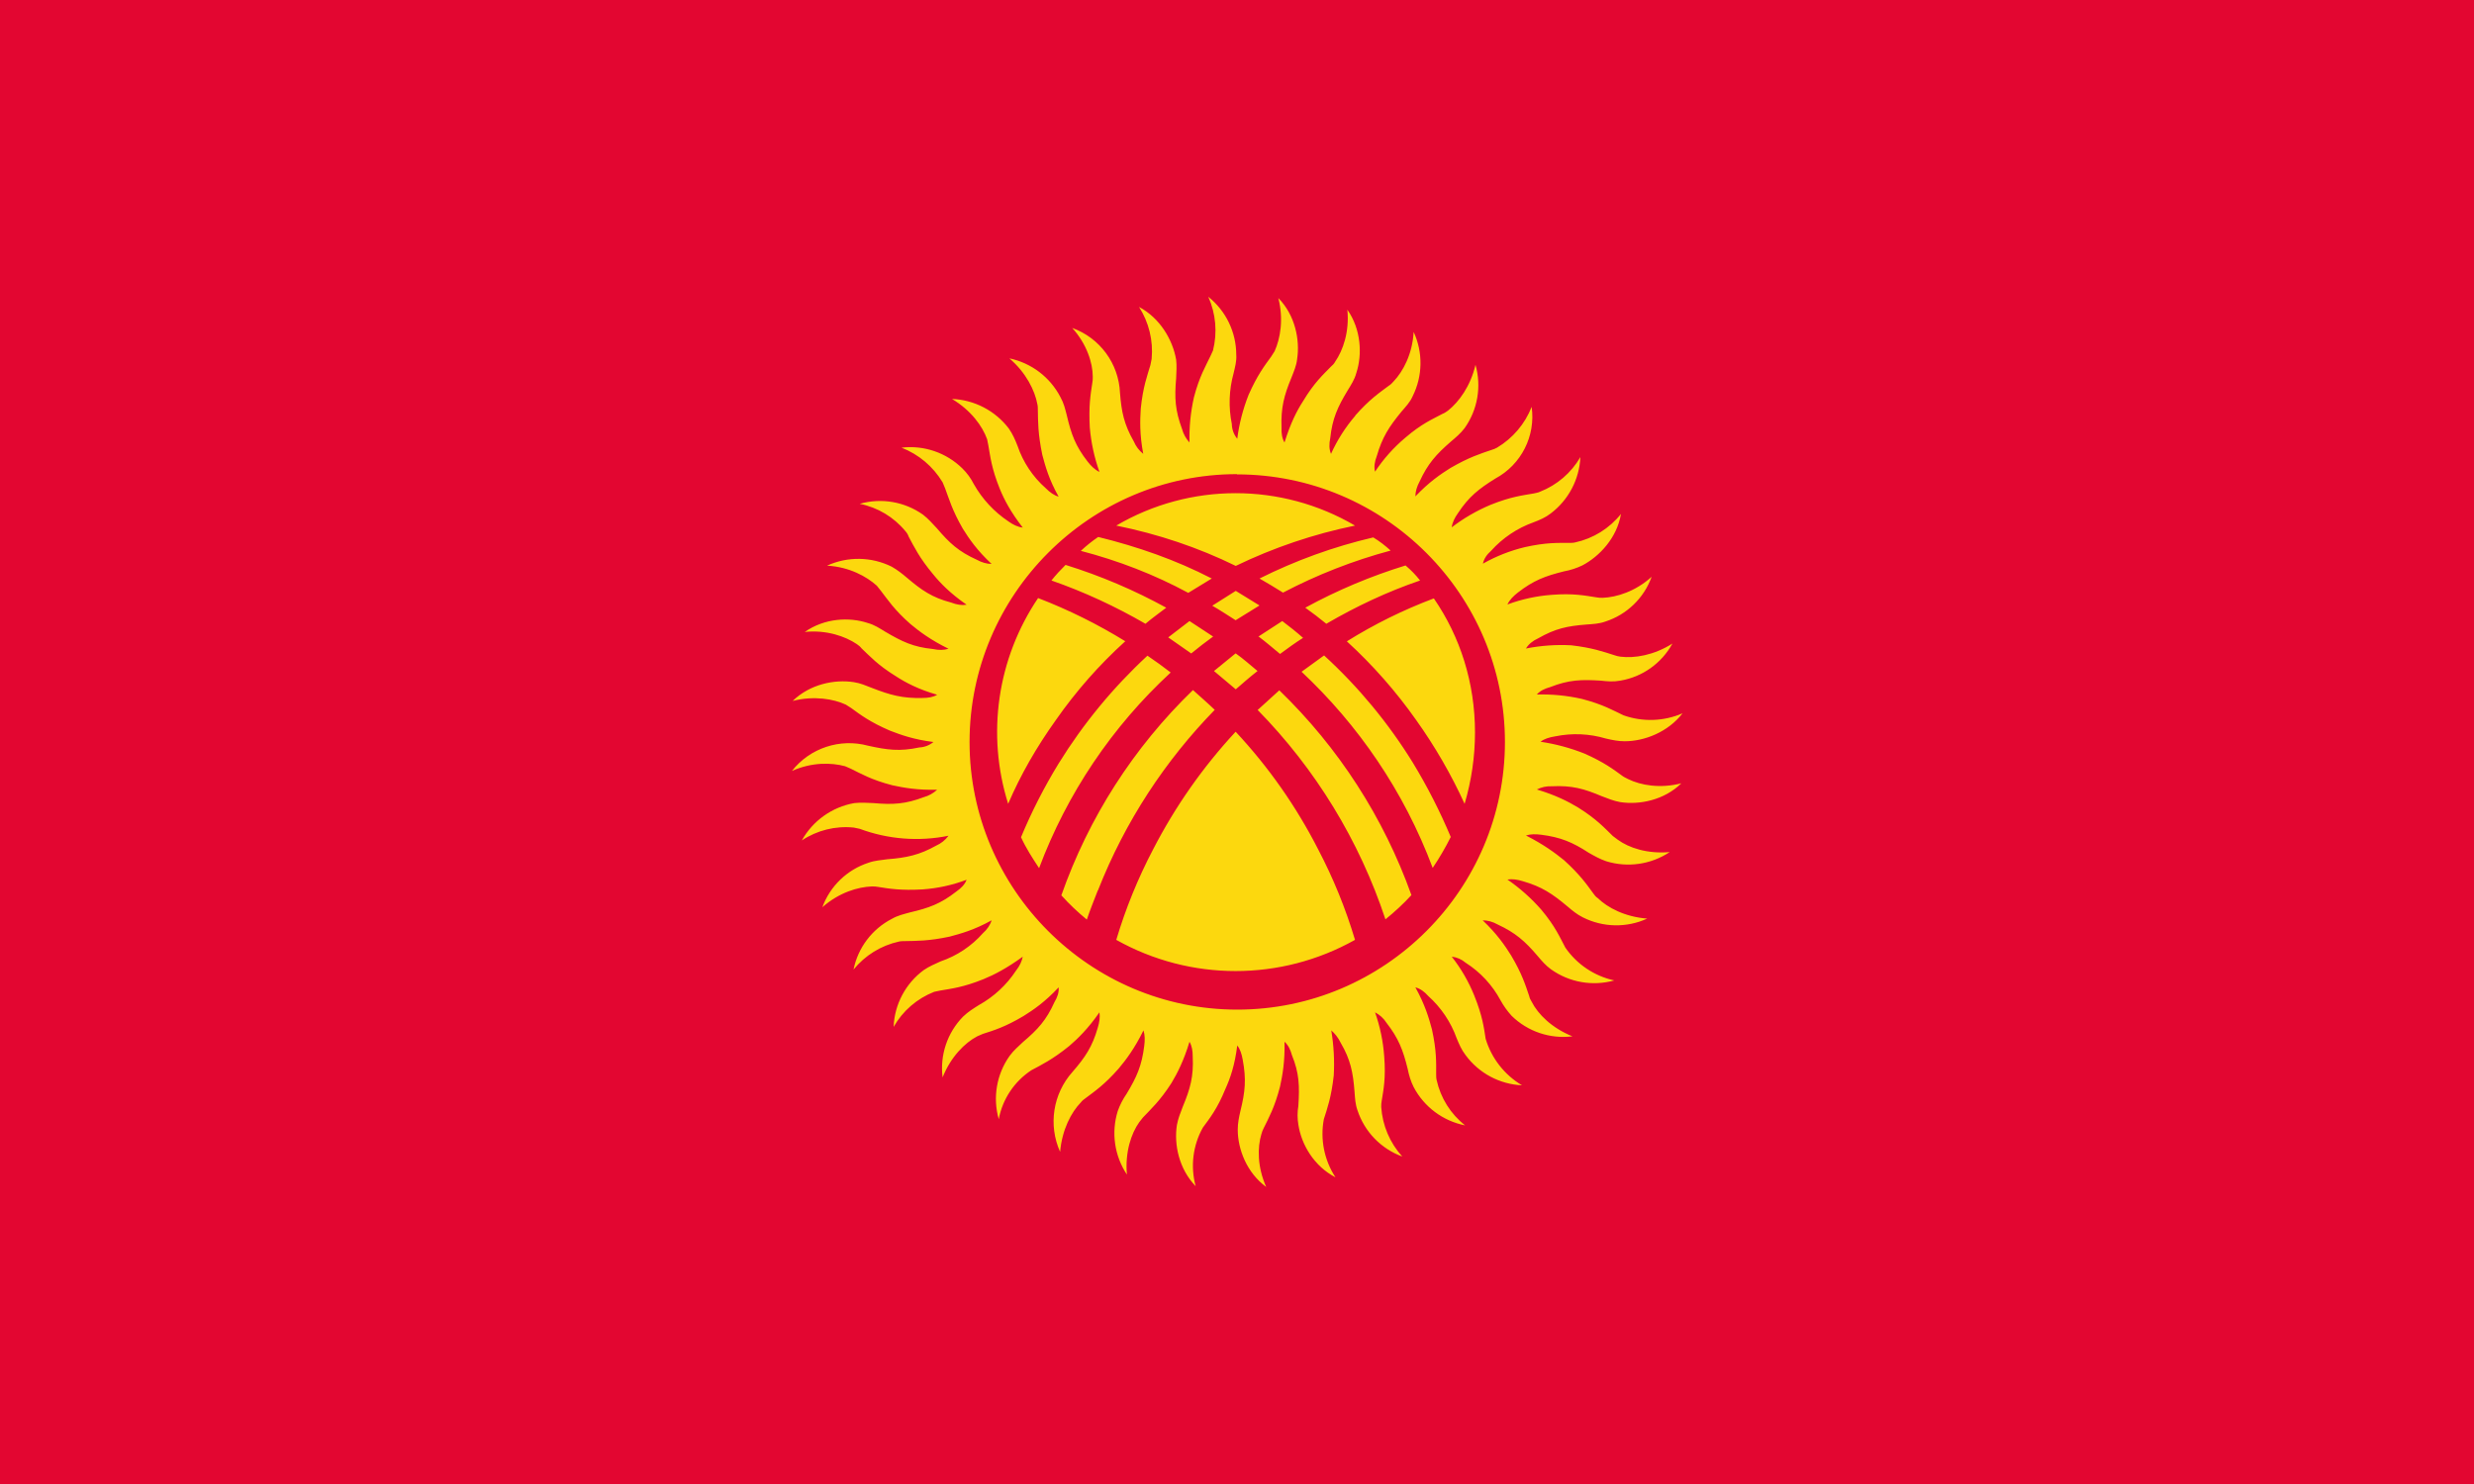
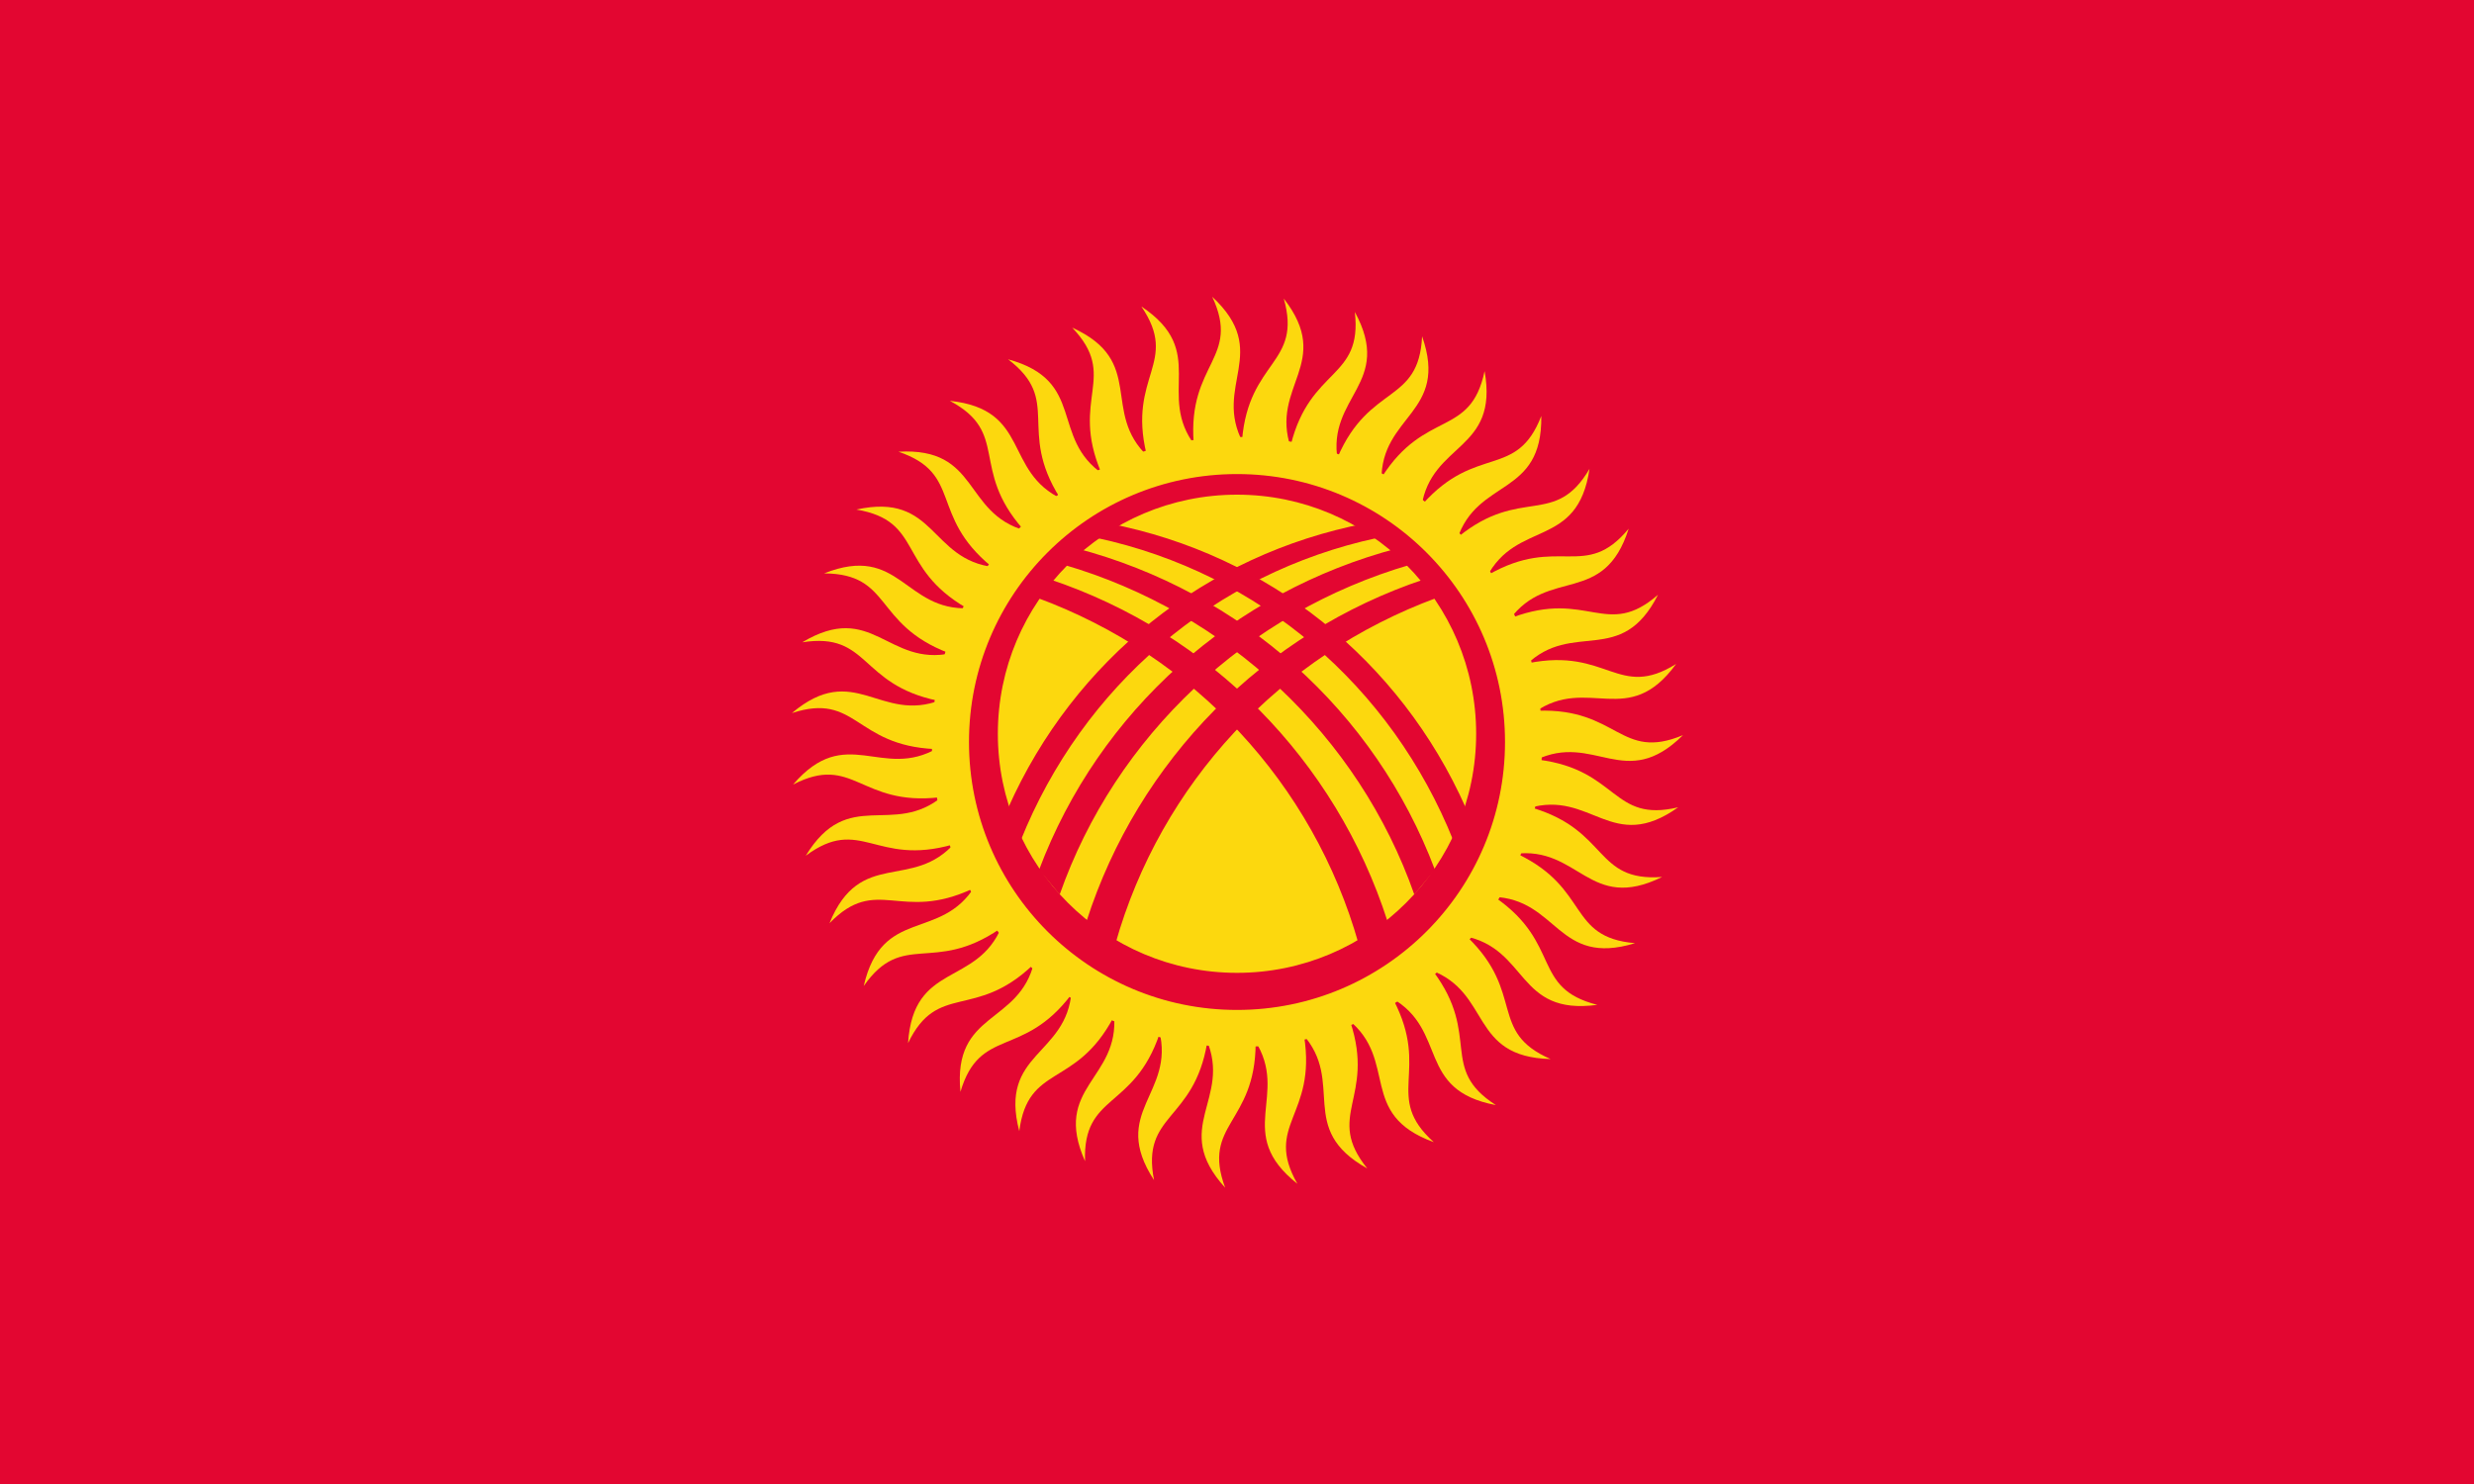
- <svg xmlns="http://www.w3.org/2000/svg" width="1000" height="600">
-   <path fill="#e30631" d="M0 0h1000v600H0z" />
-   <path fill="#fcd80e" d="M454.9 259.3a213 213 0 0 0-35.3-17.5 96.8 96.8 0 0 0-12.1 83.2c5-11.7 11.5-23 19.3-33.9a188.2 188.2 0 0 1 28-31.8zM425 234.7c13.2 4.6 25.9 10.5 38 17.5 2.8-2.4 5.7-4.4 8.4-6.5a220.4 220.4 0 0 0-40.7-17.3c-2 2-4 4.1-5.7 6.3zm11.8-12c15.3 4 29.8 9.6 43.5 17l9.5-5.8c-14.5-7.5-30-12.9-45.9-16.8a57.4 57.4 0 0 0-7 5.6zm14.4-10.2c16.8 3.4 33 8.8 48.3 16.3a205.2 205.2 0 0 1 48.2-16.3 95.4 95.4 0 0 0-96.5 0zm103.8 4.8a209.3 209.3 0 0 0-45.9 16.6 283.5 283.5 0 0 1 9.5 5.7 212.6 212.6 0 0 1 43.5-17c-2.2-2-4.5-3.8-7-5.3zm13.2 11.3c-14 4.3-27.6 10-40.6 17.1a159 159 0 0 1 8.5 6.5c12-7 24.7-13 37.9-17.5a39.1 39.1 0 0 0-5.8-6zm11.2 13.4a198.1 198.1 0 0 0-35 17.3 196 196 0 0 1 28 31.8A204.8 204.8 0 0 1 592 325a102 102 0 0 0 4.2-28.8c0-20.2-6-38.8-16.6-54.2zm-8.3 66.4a204 204 0 0 0-35.9-43.4l-9.1 6.6c22.8 21.4 41.3 48.1 53 79.3 2.7-4 5.2-8.3 7.3-12.5a227 227 0 0 0-15.3-30zm-53.7-44c3-2.2 6.1-4.5 9.3-6.5-2.7-2.4-5.5-4.6-8.4-6.8l-9.7 6.3h.2c2.9 2.2 5.7 4.6 8.6 7zm-18-13.6 9.7-6-9.6-5.9-9.5 6c3.2 1.8 6.3 3.9 9.5 5.9zm-9 6.6-9.6-6.3-8.6 6.6 9.3 6.5a173.3 173.3 0 0 1 8.8-6.8zm9 6.8-8.7 7.1 8.8 7.4c2.9-2.5 5.7-5 8.8-7.4-2.9-2.4-5.8-5-8.8-7.1zm0 31.7a214 214 0 0 0-33.3 47.5 204.9 204.9 0 0 0-14.9 36.6 98.6 98.6 0 0 0 96.5 0 205 205 0 0 0-14.9-36.6 208.6 208.6 0 0 0-33.3-47.5zM443.8 360c11-28 27.3-52.6 47.2-73-2.8-2.7-5.7-5.2-8.8-8A214 214 0 0 0 429 362a94.4 94.4 0 0 0 10.3 9.8c1.3-3.9 2.9-7.8 4.4-11.7zm64.5-73a219.3 219.3 0 0 1 51.7 84.7c3.7-3 7.2-6.2 10.5-9.8a216.4 216.4 0 0 0-53.4-82.8l-8.8 8zM420 351a206 206 0 0 1 53.2-79.1 187 187 0 0 0-9.4-6.8 209.3 209.3 0 0 0-35.9 43.6 215.1 215.1 0 0 0-15.2 29.8c2 4.4 4.6 8.4 7.3 12.5zm80-159.2c59.7 0 108.3 48.6 108.3 108.2s-48.6 108.2-108.2 108.2S391.9 359.5 391.9 300 440.5 191.7 500 191.7zm47.8-23.7a64 64 0 0 0-9.8 15.4c-.8-1.9-.8-4-.3-6.4.8-7.8 3-12.6 7-19.2 1.4-2.3 2.8-4.4 3.5-7 2.5-7.5 2-17.7-3.6-25.7.9 9-1.8 16.5-4.9 21-.5.9-1 1.4-1.7 2-3.2 3.3-6.8 6.5-11.3 14-2.6 4-5.1 9-7.5 16.7-1-1.7-1.3-3.7-1.2-6-.3-8 1-13 4-20.2 1-2.6 2-4.8 2.3-7.5 1.2-7.8-.8-17.8-7.6-24.7 2.2 8.6.8 16.4-1.5 21.5l-1.4 2.2c-2.7 3.7-5.6 7.5-9.1 15.4a74 74 0 0 0-4.6 17.8 9.7 9.7 0 0 1-2.2-6 44 44 0 0 1 .7-20.4c.6-2.6 1.3-5 1.1-7.6a30 30 0 0 0-11.3-23.4 33.3 33.3 0 0 1 1.9 21.7l-1 2.2c-2 4.2-4.5 8.3-6.7 16.7a74 74 0 0 0-1.8 18.3 13 13 0 0 1-3-5.4c-2.8-7.6-3.1-12.5-2.4-20.5.1-2.7.3-5 0-7.6-1.4-8-6.5-16.8-15-21.3a33.2 33.2 0 0 1 5.1 21l-.5 2.5c-1.3 4.4-3 8.8-3.9 17.6-.3 4.8-.5 10.3 1 18.3a12.6 12.6 0 0 1-3.8-5c-4-7-5-12-5.6-19.7a29.2 29.2 0 0 0-19.3-26.2c5.9 6.5 8.3 14.2 8.3 19.7 0 .9 0 1.7-.2 2.6-.7 4.6-1.5 9.3-1 18a72 72 0 0 0 3.9 17.9c-1.9-.9-3.4-2.4-4.8-4.2-4.9-6.3-6.6-11-8.4-18.7-.7-2.7-1.2-4.9-2.6-7.4a30.2 30.2 0 0 0-20.6-15.6c6.7 5.7 10.3 13 11.3 18.5.2.8.2 1.6.2 2.5.1 4.6 0 9.3 1.8 18 1.2 4.5 2.7 10 6.6 16.9-1.8-.5-3.5-1.7-5.2-3.4a40 40 0 0 1-11.4-17.1c-1-2.6-2-4.8-3.5-7a30.4 30.4 0 0 0-23-12c7.7 4.6 12.3 11 14.2 16.3l.5 2.5c.8 4.6 1.3 9.3 4.6 17.5 1.8 4.4 4.4 9.4 9.3 15.7-2-.2-4-1.2-5.8-2.5a44.4 44.4 0 0 1-14-15.1 23.9 23.9 0 0 0-4.6-6.3 30 30 0 0 0-24.6-8.4 33.5 33.5 0 0 1 16.6 14l1 2.4c1.6 4.2 2.8 8.8 7.2 16.4 2.5 4 5.7 8.7 11.6 14.2-2 0-4-.6-6-1.7-7.3-3.3-11-6.7-16.1-12.7-1.9-2-3.4-3.8-5.6-5.5a30 30 0 0 0-25.6-4.4 32 32 0 0 1 18.5 11.1 6 6 0 0 1 1.3 2.2c2.2 4.1 4.3 8.5 9.8 15.1 3 3.7 7 7.8 13.6 12.4-1.9.3-4 0-6.3-.9-7.6-2-11.8-4.9-17.8-10-2-1.7-3.9-3.2-6.2-4.5a30.4 30.4 0 0 0-26.1-.4c9 .5 16 4.4 20.1 8.1l1.6 2c2.8 3.6 5.4 7.7 12 13.5 3.6 3 8.1 6.4 15.4 10-1.9.6-4 .6-6.3.1-8-.8-12.5-3-19.3-7-2.3-1.4-4.4-2.8-7-3.5-7.5-2.5-17.5-2-25.5 3.6 8.8-.9 16.4 1.8 21 4.9.7.5 1.4 1 1.9 1.7 3.4 3.2 6.6 6.8 13.9 11.3 4 2.6 9.1 5.3 16.7 7.5-1.7 1-3.7 1.3-6 1.3-8 .2-13-1.2-20.2-4-2.6-1-4.8-2-7.5-2.4-7.8-1.2-17.7.8-24.7 7.6 8.6-2.2 16.6-.8 21.5 1.5l2.2 1.4c3.7 2.7 7.5 5.6 15.6 9.1 4.4 1.7 9.6 3.6 17.6 4.6a9.6 9.6 0 0 1-5.7 2.2c-8 1.7-13 1-20.7-.7a29.4 29.4 0 0 0-30.8 10.2c8.1-3.6 16-3.4 21.5-1.9l2.3 1c4.1 2 8.3 4.5 16.8 6.7 4.6 1 10.2 2 18.1 1.8a13 13 0 0 1-5.4 3c-7.4 2.8-12.5 3.1-20.3 2.4-2.7-.1-5-.3-7.8 0a30.3 30.3 0 0 0-21.2 15.1 32 32 0 0 1 21-5.2l2.4.5a65.5 65.5 0 0 0 35.9 2.8 12.6 12.6 0 0 1-5 4c-6.8 3.8-12 4.9-19.7 5.5-2.7.4-5.1.5-7.6 1.4a29.6 29.6 0 0 0-18.7 18c6.8-6 14.4-8.2 20-8.4.9 0 1.7 0 2.6.2 4.4.7 9.1 1.5 17.9 1a63 63 0 0 0 17.8-3.9c-.7 1.9-2.2 3.4-4.2 4.8-6.3 4.9-11 6.6-18.7 8.4-2.5.7-4.9 1.2-7.3 2.6A29.7 29.7 0 0 0 345 392a32.7 32.7 0 0 1 18.3-11.3c.8-.2 1.6-.2 2.5-.2 4.6-.1 9.5 0 18-1.8 4.5-1.2 10-2.7 17-6.6-.5 1.8-1.8 3.7-3.5 5.2a40 40 0 0 1-17.1 11.4c-2.4 1.1-4.6 2-6.8 3.5a30 30 0 0 0-12.2 23 32.5 32.5 0 0 1 16.4-14.2l2.4-.5c4.6-.8 9.3-1.3 17.5-4.6 4.4-1.8 9.4-4.4 15.9-9.1-.4 1.9-1.2 3.7-2.7 5.6a42.9 42.9 0 0 1-15.1 14c-2.2 1.4-4.2 2.6-6.3 4.6a29.8 29.8 0 0 0-8.3 24.6c3.3-8.3 9-14 14-16.6l2.3-1c4.4-1.4 9-2.8 16.4-7.2 4-2.5 8.7-5.7 14.2-11.6.2 2-.5 4-1.7 6-3.3 7.3-6.7 11-12.7 16.1-2 1.9-3.8 3.4-5.4 5.6a30 30 0 0 0-4.4 25.6 30.4 30.4 0 0 1 13.2-19.8c4.1-2.2 8.5-4.3 15.3-9.8 3.5-3 7.6-7 12.2-13.6.3 1.9 0 4-.7 6.3-2.2 7.6-5 11.8-10.2 17.8a30 30 0 0 0-5 32.3c.8-9 4.5-16 8.4-20 .5-.7 1.2-1.2 1.9-1.7 3.7-2.8 7.6-5.4 13.4-12 3-3.6 6.4-8.1 10-15.4.6 1.9.6 4 .3 6.3-1 8-3 12.5-7.1 19.3a30 30 0 0 0-3.6 7 30.2 30.2 0 0 0 3.7 25.7c-.8-9 1.7-16.6 5-21.2l1.5-1.9c3.2-3.4 6.8-6.6 11.5-13.9 2.4-4 5-9.1 7.3-16.7 1 1.7 1.3 3.7 1.3 6 .4 8-1 13-4 20.2-1 2.6-1.9 4.8-2.4 7.5-1.2 7.8.8 17.7 7.6 24.7a31.5 31.5 0 0 1 2.9-23.7c2.7-3.7 5.8-7.5 9.1-15.6 2-4.4 3.8-9.6 4.8-17.6 1.2 1.5 1.8 3.5 2.2 5.7 1.5 8 1 13-.9 20.7-.6 2.6-1.1 5-1.1 7.6 0 8 3.7 17.5 11.5 23.2-3.6-8.1-3.6-16-1.9-21.5.2-.8.5-1.5.9-2.3 2-4.1 4.4-8.3 6.6-16.8 1-4.6 2-10.2 1.8-18.1 1.5 1.3 2.4 3.2 3 5.4 3 7.4 3.1 12.5 2.6 20.5a23 23 0 0 0 0 7.6c1.2 8 6.3 16.8 15 21.3a32.1 32.1 0 0 1-4.7-23.5c1.4-4.4 3-8.8 4-17.6a82 82 0 0 0-1-18.3c1.4 1.2 2.8 2.9 3.8 5 4 6.8 5 12 5.6 19.7.2 2.7.3 5.1 1.2 7.6a29.8 29.8 0 0 0 18.1 18.7 33 33 0 0 1-8.5-20c0-.9 0-1.7.2-2.6.7-4.4 1.7-9.1 1-17.9a68 68 0 0 0-3.7-17.8 12 12 0 0 1 4.6 4.2c4.9 6.3 6.7 11 8.6 18.7.5 2.5 1.2 4.9 2.4 7.3a30 30 0 0 0 20.8 15.5 32.1 32.1 0 0 1-11.5-18.3c-.2-.8-.2-1.6-.2-2.5 0-4.6.2-9.3-1.7-18-1.2-4.5-2.8-10-6.7-17 2 .5 3.7 1.8 5.2 3.5a42 42 0 0 1 11.5 17.1c1 2.4 1.9 4.6 3.6 6.8a30 30 0 0 0 22.8 12.2 32.9 32.9 0 0 1-14.7-18.8c-.7-4.6-1.3-9.3-4.6-17.5a64.3 64.3 0 0 0-9.1-15.7c2 .2 3.9 1 5.7 2.5a41 41 0 0 1 14 15.1 33 33 0 0 0 4.5 6.3 29.8 29.8 0 0 0 24.6 8.3c-8.3-3.3-14-9-16.5-14-.5-.8-.8-1.4-1-2.3-1.5-4.4-2.9-9-7.3-16.4-2.5-4-5.7-8.7-11.5-14.2 1.9 0 4 .5 6.1 1.7 7.1 3.3 11 6.7 16.1 12.7 1.7 2 3.2 3.8 5.4 5.4a30.1 30.1 0 0 0 25.6 4.5 32.4 32.4 0 0 1-19.8-13.3c-2.2-4.1-4-8.5-9.7-15.3a74.3 74.3 0 0 0-13.7-12.2c2-.3 4 0 6.3.7 7.6 2.2 11.8 5 18 10.2 2 1.7 3.8 3.2 6.2 4.4a30 30 0 0 0 26 .5c-9-.7-16-4.4-20-8.3-.8-.5-1.3-1.2-1.8-1.9-2.7-3.7-5.4-7.6-11.8-13.4-3.7-3-8.3-6.4-15.4-10 1.8-.6 3.9-.6 6.2-.3 7.8 1 12.6 3 19.2 7.3 2.3 1.3 4.4 2.5 7 3.4a30.2 30.2 0 0 0 25.7-3.7c-9 .8-16.5-1.7-21-5l-2-1.5c-3.3-3.2-6.5-6.8-14-11.5-4-2.4-9-5-16.7-7.3a12 12 0 0 1 6-1.3c8.2-.4 13.1 1 20.2 4 2.6 1 4.8 1.9 7.5 2.4 7.8 1.2 17.8-.8 24.7-7.6-8.6 2.2-16.4.8-21.5-1.7-.7-.4-1.5-.7-2.2-1.2-3.7-2.7-7.5-5.6-15.4-9.1a79.1 79.1 0 0 0-17.8-4.8c1.5-1.2 3.5-1.8 6-2.2a42 42 0 0 1 20.4.9c2.6.6 5 1.1 7.6 1.1 8 0 17.5-3.7 23.4-11.3a32.6 32.6 0 0 1-23.9.8c-4.2-2-8.3-4.4-16.7-6.6a73 73 0 0 0-18.3-1.8c1.3-1.5 3.2-2.4 5.4-3 7.6-3 12.7-3.1 20.5-2.6 2.7.3 5 .5 7.8 0a29.6 29.6 0 0 0 21.1-15c-7.6 4.8-15.4 6-21 5.3-.8-.1-1.7-.3-2.5-.6-4.4-1.4-8.8-3-17.4-4a74 74 0 0 0-18.3 1.3c1-1.7 2.7-3.1 4.9-4.1 7-4 11.8-5 19.6-5.6 2.7-.2 5.1-.3 7.6-1.2a29.5 29.5 0 0 0 18.7-18.1c-6.6 6-14.3 8.3-19.8 8.5-.9 0-1.7 0-2.6-.2-4.6-.7-9.3-1.7-18-1a65 65 0 0 0-17.9 3.9c.9-1.9 2.4-3.4 4.2-4.8 6.3-4.9 11-6.7 18.7-8.6a29.4 29.4 0 0 0 7.4-2.4c7-3.7 14-11.2 15.6-20.8a32.5 32.5 0 0 1-18.5 11.5c-.8.2-1.6.2-2.5.2-4.6 0-9.3-.2-17.8 1.7a65.3 65.3 0 0 0-17 6.7c.4-2 1.6-3.7 3.3-5.2a42 42 0 0 1 17.1-11.5c2.6-1 4.8-1.9 7-3.6a30.3 30.3 0 0 0 12-22.8 32.6 32.6 0 0 1-16.3 14c-.8.4-1.7.5-2.5.7-4.6.8-9.3 1.3-17.5 4.6a71.1 71.1 0 0 0-15.7 9.1c.2-1.9 1.2-3.9 2.5-5.7 4.4-6.7 8.5-9.9 15.1-14a28.4 28.4 0 0 0 14.7-29 33.5 33.5 0 0 1-14 16.5c-.7.4-1.5.7-2.2.9-4.4 1.5-9 2.9-16.6 7.3-4 2.5-8.7 5.7-14.2 11.5 0-1.9.6-4 1.7-6 3.3-7.2 6.7-11 12.7-16.2 2-1.7 3.8-3.2 5.5-5.4a30 30 0 0 0 4.4-25.6c-2 8.6-6.7 15-11.1 18.5-.7.5-1.4 1-2.2 1.3-4.1 2.2-8.5 4-15.1 9.7a63.8 63.8 0 0 0-12.2 13.7c-.5-1.9-.2-4 .7-6.3 2.2-7.6 4.9-11.8 10-18 1.7-2 3.4-3.7 4.5-6.2a30 30 0 0 0 .4-26c-.5 9-4.3 16-8.1 20-.7.8-1.2 1.3-2 1.8-3.6 2.7-7.7 5.4-13.5 12z" />
+ <svg xmlns="http://www.w3.org/2000/svg" xmlns:xlink="http://www.w3.org/1999/xlink" width="1200" height="720">
+   <path fill="#e30631" d="M0 0h1200v720H0V0Z" />
+   <g fill="#fcd80e">
+     <g transform="translate(600 360)">
+       <g id="d">
+         <g id="c">
+           <g id="b">
+             <path id="a" d="M-12-216c14 30-12 32-9 71H3c-15-28 14-44-15-71Z" />
+             <use xlink:href="#a" transform="rotate(9.2)" />
+             <use xlink:href="#a" transform="rotate(18.5)" />
+           </g>
+           <use xlink:href="#b" transform="rotate(27.7)" />
+         </g>
+         <use xlink:href="#c" transform="rotate(55.4)" />
+       </g>
+       <use xlink:href="#d" transform="rotate(110.8)" />
+       <use xlink:href="#d" transform="rotate(221.5)" />
+       <use xlink:href="#b" transform="rotate(-27.7)" />
+     </g>
+     <path d="M600 212a148 148 0 1 1 0 296 148 148 0 1 1 0-296zm0 18a130 130 0 1 0 0 260 130 130 0 1 0 0-260zm0 10a116 116 0 1 1 0 232 116 116 0 1 1 0-232z" />
+   </g>
+   <g fill="#e30631">
+     <path id="e" d="M697 290c-76 28-134 90-156 168l-14-11c25-78 86-140 164-166l6 9Zm-13-16c-79 23-143 83-170 160l-10-12c29-77 94-135 174-156l6 8Zm-16-13c-79 17-143 72-173 147l-6-16c32-72 96-123 173-138l6 7Z" />
+     <use xlink:href="#e" transform="matrix(-1 0 0 1 1200 0)" />
+   </g>
</svg>
